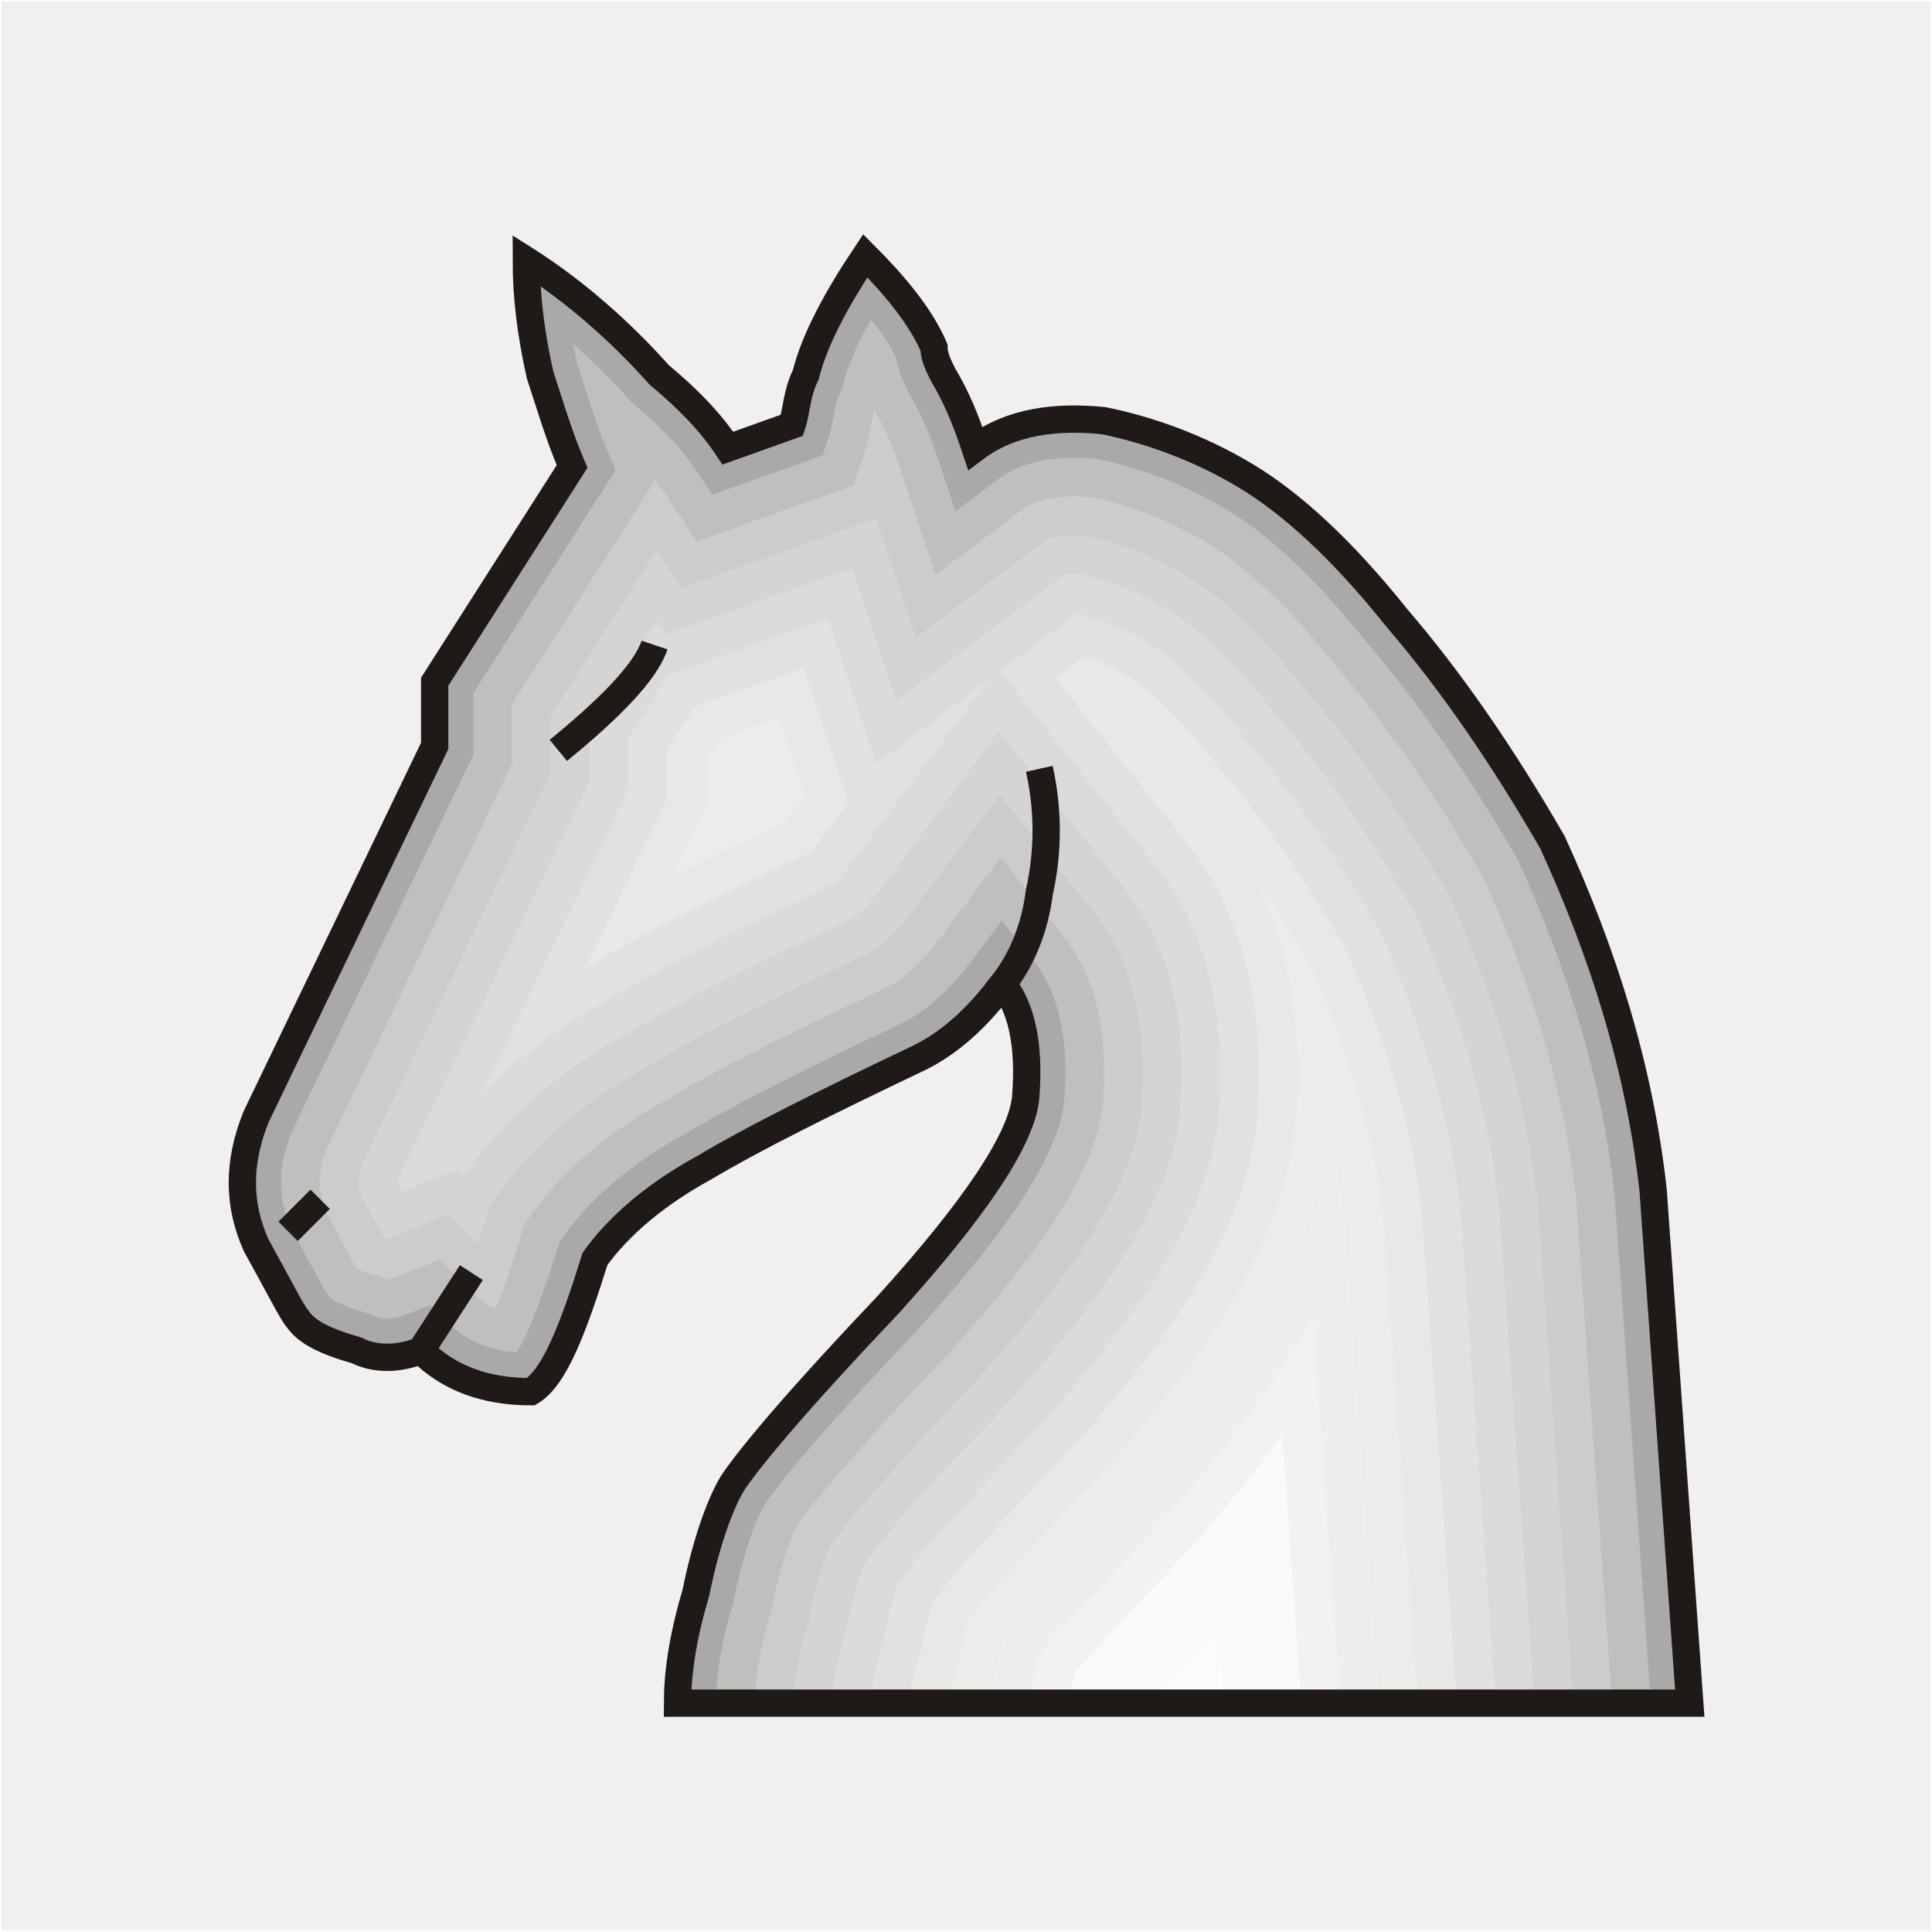
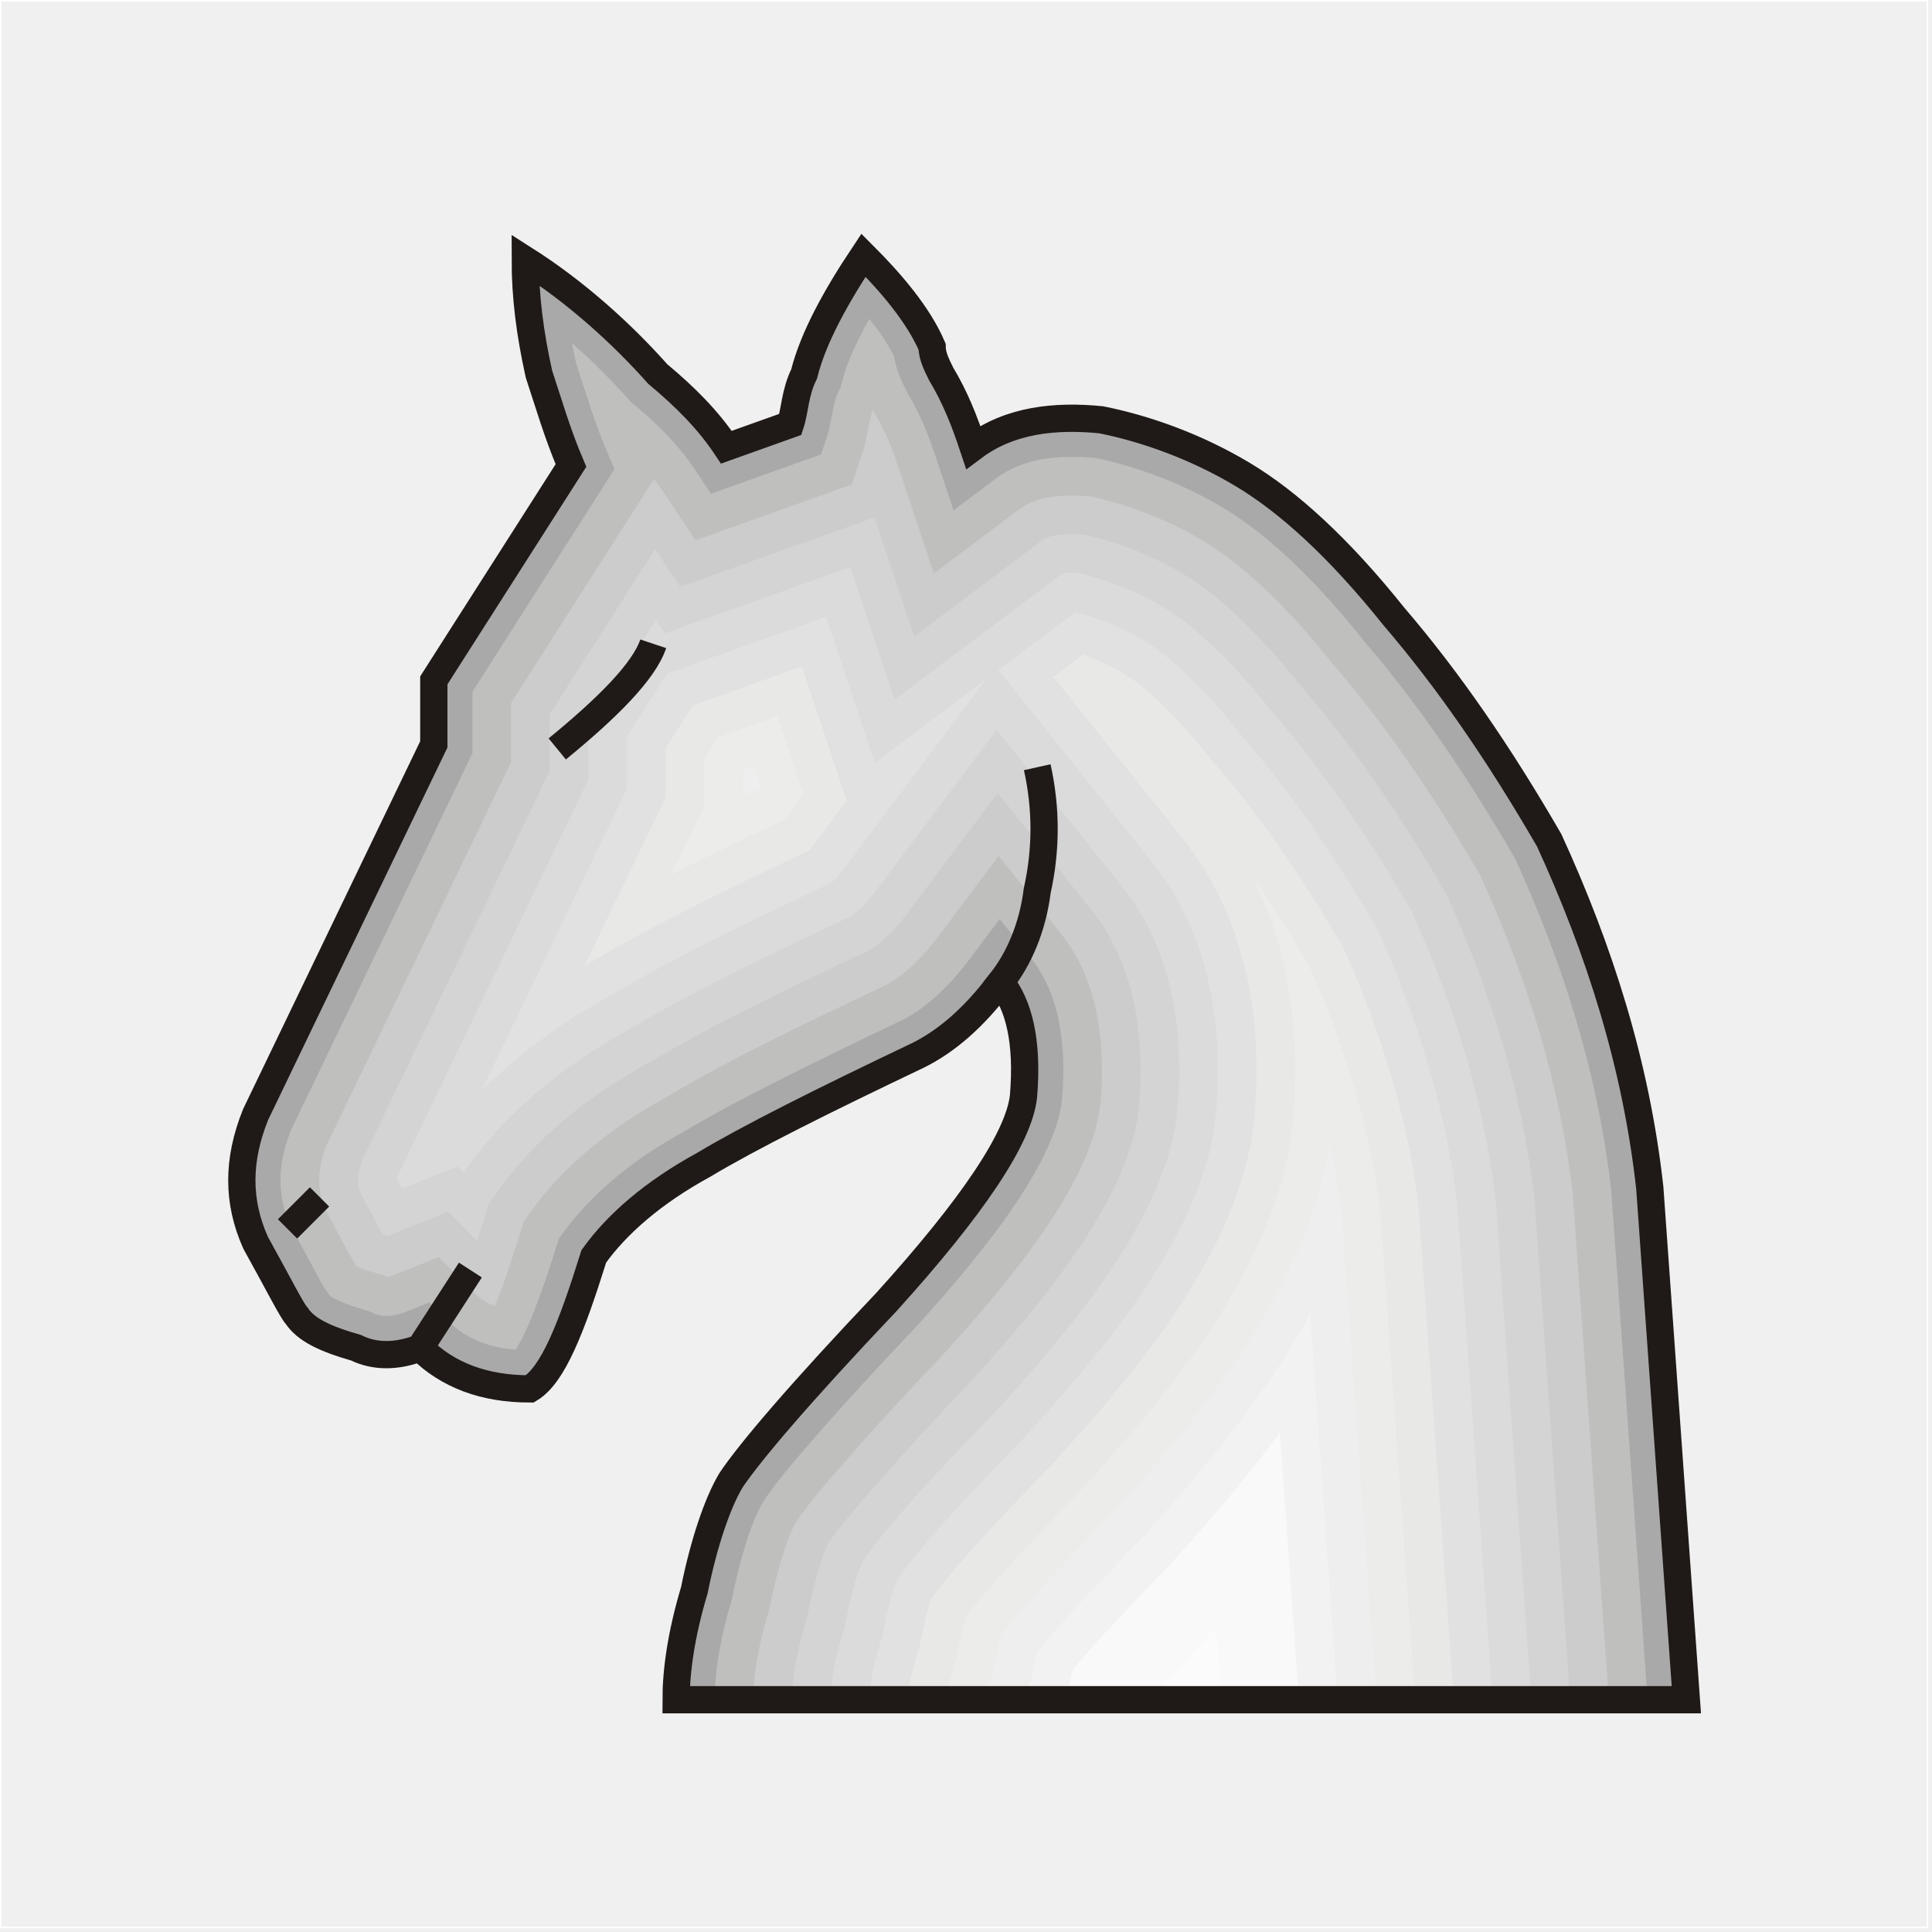
- <svg xmlns="http://www.w3.org/2000/svg" xml:space="preserve" width="99.802mm" height="99.802mm" style="shape-rendering:geometricPrecision; text-rendering:geometricPrecision; image-rendering:optimizeQuality; fill-rule:evenodd; clip-rule:evenodd" viewBox="0 0 99.802 99.802">
-   <defs>
-     <style type="text/css">
-    
-     .str1 {stroke:white;stroke-width:0.076}
-     .str0 {stroke:#1F1A17;stroke-width:1.411}
-     .fil12 {fill:none}
-     .fil0 {fill:#AAA9A9}
-     .fil1 {fill:#BFBFBE}
-     .fil2 {fill:#CDCCCC}
-     .fil3 {fill:#D5D4D4}
-     .fil4 {fill:#DBDBDB}
-     .fil5 {fill:#E2E1E1}
-     .fil6 {fill:#E8E8E7}
-     .fil7 {fill:#ECECEB}
-     .fil9 {fill:#F2F2F2}
-     .fil10 {fill:#F9F9F9}
-     .fil11 {fill:#FBFBFB}
-     .fil8 {fill:#EFEEEE}
-    
-   </style>
-   </defs>
-   <g id="Layer_x0020_1">
-     <g id="_57715808">
-       <path id="_57149544" class="fil0" d="M34.995 87.979c0,-1.42 0.237,-3.313 0.946,-5.679 0.473,-2.366 1.183,-4.495 1.893,-5.678 0.946,-1.42 3.549,-4.496 8.044,-9.228 4.496,-4.969 6.862,-8.518 7.098,-10.647 0.237,-2.839 -0.236,-4.732 -1.183,-5.915l0 0c-1.419,1.893 -2.839,3.076 -4.259,3.785 -4.969,2.366 -8.754,4.259 -11.12,5.679 -2.603,1.42 -4.496,3.076 -5.679,4.732 -1.183,3.785 -2.13,6.152 -3.313,6.861 -2.365,0 -4.259,-0.71 -5.678,-2.13l0 0c-1.183,0.473 -2.366,0.473 -3.313,0 -1.657,-0.473 -2.603,-0.946 -3.076,-1.656 -0.237,-0.237 -0.946,-1.657 -2.129,-3.786 -0.946,-2.13 -0.946,-4.259 0,-6.625l9.227 -19.165 0 -3.313 7.098 -11.121c-0.71,-1.656 -1.183,-3.313 -1.656,-4.732 -0.473,-2.13 -0.71,-4.023 -0.71,-5.916 2.602,1.657 4.969,3.786 6.861,5.916 1.42,1.183 2.603,2.365 3.549,3.785l3.312 -1.183c0.236,-0.71 0.236,-1.656 0.71,-2.602 0.474,-1.893 1.656,-4.023 3.076,-6.152 1.42,1.42 2.839,3.076 3.549,4.732 0,0.473 0.237,0.946 0.473,1.42 0.71,1.183 1.183,2.365 1.657,3.785 1.893,-1.42 4.259,-1.656 6.625,-1.42 2.365,0.474 4.968,1.42 7.335,2.84 2.365,1.419 4.968,3.785 7.808,7.335 2.84,3.313 5.442,7.098 8.045,11.594 2.602,5.679 4.496,11.594 5.205,17.982l1.893 26.5 -52.291 0z" />
-       <g>
-         <path id="_41546688" class="fil1" d="M85.28 87.979l-1.88 -26.318c-0.675,-6.034 -2.477,-11.737 -4.992,-17.245 -2.286,-3.94 -4.816,-7.749 -7.785,-11.212l-0.022 -0.026 -0.021 -0.026c-1.999,-2.499 -4.507,-5.209 -7.275,-6.869 -2.004,-1.202 -4.309,-2.103 -6.602,-2.574 -1.752,-0.164 -3.672,-0.054 -5.129,1.039l-2.22 1.665 -0.878 -2.632c-0.395,-1.184 -0.83,-2.316 -1.474,-3.389l-0.04 -0.067 -0.035 -0.07c-0.297,-0.596 -0.553,-1.158 -0.646,-1.796 -0.322,-0.661 -0.779,-1.324 -1.284,-1.952 -0.619,1.092 -1.165,2.251 -1.438,3.34l-0.053 0.213 -0.098 0.197c-0.324,0.648 -0.359,1.613 -0.601,2.339l-0.307 0.924 -5.701 2.036 -0.866 -1.3c-0.863,-1.295 -1.975,-2.366 -3.166,-3.358l-0.115 -0.096 -0.1 -0.112c-0.908,-1.022 -1.895,-2.006 -2.942,-2.922 0.066,0.354 0.138,0.708 0.215,1.061 0.498,1.504 0.938,3.015 1.564,4.476l0.417 0.972 -7.353 11.52 0 3.185 -9.395 19.512c-0.665,1.693 -0.765,3.247 -0.039,4.933 0.427,0.771 0.845,1.547 1.266,2.322 0.171,0.315 0.372,0.724 0.575,1.03l0.049 0.049 0.11 0.165c0.213,0.32 1.616,0.744 1.96,0.842l0.179 0.051 0.167 0.083c0.509,0.255 1.171,0.133 1.675,-0.068l1.225 -0.49 0.933 0.933c0.978,0.979 2.199,1.405 3.523,1.514 0.805,-1.147 1.884,-4.596 2.144,-5.429l0.095 -0.305 0.186 -0.26c1.594,-2.232 3.924,-3.998 6.312,-5.306 1.515,-0.907 3.099,-1.733 4.673,-2.532 2.171,-1.103 4.366,-2.161 6.564,-3.208 1.426,-0.717 2.59,-1.926 3.537,-3.188l1.548 -2.065 1.613 2.015c1.621,2.026 1.822,4.845 1.615,7.331l-0.002 0.027 -0.003 0.027c-0.411,3.705 -5.193,9.106 -7.603,11.769l-0.016 0.018 -0.017 0.018c-1.798,1.893 -3.583,3.813 -5.291,5.787 -0.841,0.972 -1.792,2.061 -2.512,3.131 -0.775,1.317 -1.328,3.525 -1.624,5.002l-0.018 0.092 -0.027 0.09c-0.485,1.618 -0.862,3.407 -0.862,5.104l48.285 0z" />
-         <path id="_56987992" class="fil2" d="M83.275 87.979l-1.867 -26.135c-0.651,-5.775 -2.379,-11.235 -4.779,-16.509 -2.211,-3.804 -4.657,-7.485 -7.524,-10.829l-0.044 -0.052 -0.043 -0.053c-1.837,-2.297 -4.196,-4.876 -6.742,-6.404 -1.779,-1.068 -3.831,-1.876 -5.868,-2.308 -1.184,-0.102 -2.656,-0.076 -3.634,0.657l-4.439 3.33 -1.756 -5.265c-0.347,-1.04 -0.726,-2.05 -1.292,-2.992l-0.081 -0.134 -0.037 -0.074c-0.16,0.414 -0.304,1.531 -0.465,2.015l-0.615 1.849 -8.089 2.889 -1.732 -2.599c-0.132,-0.198 -0.271,-0.389 -0.416,-0.576l-7.399 11.592 0 3.058 -9.559 19.854c-0.438,1.141 -0.537,2.127 -0.07,3.266 0.521,0.955 1.055,2.058 1.617,2.974l0.023 0.022 0.003 0.004c0.318,0.143 0.798,0.278 1.062,0.353l0.359 0.102 0.181 0.09c0.066,-0.014 0.143,-0.042 0.189,-0.06l2.45 -0.981 1.865 1.866c0.308,0.308 0.659,0.523 1.037,0.67 0.532,-1.255 1.084,-3.056 1.307,-3.768l0.191 -0.611 0.372 -0.521c1.766,-2.472 4.298,-4.425 6.945,-5.879 3.576,-2.139 7.587,-4.008 11.35,-5.8 1.125,-0.571 2.073,-1.599 2.818,-2.592l3.097 -4.13 3.226 4.03c1.967,2.457 2.299,5.715 2.046,8.747l-0.005 0.054 -0.006 0.054c-0.477,4.307 -5.303,9.791 -8.107,12.89l-0.033 0.036 -0.034 0.035c-1.776,1.87 -3.54,3.768 -5.228,5.719 -0.771,0.891 -1.662,1.903 -2.329,2.886 -0.627,1.098 -1.117,3.129 -1.358,4.332l-0.037 0.184 -0.054 0.18c-0.427,1.425 -0.778,3.034 -0.778,4.53l44.28 0z" />
-         <path id="_42679336" class="fil3" d="M81.27 87.979l-1.853 -25.951c-0.627,-5.516 -2.281,-10.733 -4.566,-15.773 -2.136,-3.667 -4.498,-7.221 -7.263,-10.446l-0.066 -0.077 -0.064 -0.08c-1.674,-2.092 -3.887,-4.544 -6.209,-5.938 -1.552,-0.931 -3.348,-1.646 -5.126,-2.038 -0.652,-0.047 -1.703,-0.059 -2.146,0.273l-6.659 4.996 -2.055 -6.161 -10.058 3.592 -1.298 -1.948 -5.451 8.54 0 2.93 -9.722 20.191c-0.219,0.583 -0.302,1.046 -0.09,1.626 0.39,0.719 0.776,1.481 1.179,2.202 0.076,0.022 0.15,0.043 0.218,0.063l3.15 -1.261 1.511 1.511c0.121,-0.386 0.227,-0.732 0.308,-0.992l0.286 -0.916 0.558 -0.781c1.937,-2.712 4.675,-4.852 7.577,-6.452 3.616,-2.16 7.656,-4.047 11.46,-5.858 0.817,-0.422 1.567,-1.283 2.104,-1.999l4.646 -6.195 4.839 6.045c2.308,2.883 2.776,6.591 2.478,10.163l-0.007 0.081 -0.009 0.081c-0.542,4.885 -5.428,10.492 -8.612,14.012l-0.049 0.054 -0.05 0.053c-1.755,1.847 -3.498,3.723 -5.166,5.65 -0.698,0.807 -1.524,1.738 -2.139,2.631 -0.482,0.891 -0.913,2.737 -1.1,3.671l-0.055 0.276 -0.081 0.27c-0.369,1.23 -0.693,2.663 -0.693,3.955l40.275 0z" />
-         <path id="_55533456" class="fil4" d="M79.265 87.979l-1.84 -25.766c-0.603,-5.258 -2.183,-10.232 -4.354,-15.04 -2.061,-3.53 -4.339,-6.956 -7.002,-10.063l-0.088 -0.103 -0.085 -0.106c-1.507,-1.884 -3.582,-4.215 -5.676,-5.472 -1.327,-0.796 -2.866,-1.417 -4.389,-1.769 -0.277,-0.016 -0.603,-0.022 -0.823,0.015l-8.71 6.535 -2.286 -6.856 -9.605 3.43 -0.464 -0.696 -3.487 5.464 0 2.803 -9.873 20.505c-0.018,0.051 -0.034,0.104 -0.046,0.153 0.09,0.168 0.18,0.338 0.271,0.507l2.866 -1.147 0.326 0.326 0.228 -0.319c2.107,-2.95 5.051,-5.28 8.209,-7.024 3.654,-2.179 7.719,-4.084 11.56,-5.913 0.493,-0.267 1.086,-0.992 1.399,-1.41l6.194 -8.261 6.452 8.061c2.643,3.301 3.252,7.477 2.91,11.579l-0.009 0.108 -0.012 0.108c-0.604,5.443 -5.566,11.209 -9.117,15.133l-0.065 0.072 -0.067 0.07c-2.061,2.169 -5.262,5.376 -7.013,7.899 -0.39,0.814 -0.714,2.236 -0.88,3.067l-0.074 0.368 -0.108 0.36c-0.309,1.032 -0.609,2.294 -0.609,3.381l36.27 0z" />
-         <path id="_56601232" class="fil5" d="M77.26 87.979l-1.827 -25.581c-0.579,-4.999 -2.084,-9.733 -4.142,-14.307 -1.986,-3.394 -4.179,-6.691 -6.741,-9.68l-0.111 -0.129 -0.106 -0.133c-1.338,-1.672 -3.281,-3.889 -5.144,-5.006 -1.064,-0.638 -2.296,-1.151 -3.521,-1.465l-3.997 2.998 7.929 9.906c2.975,3.716 3.728,8.367 3.341,12.995l-0.011 0.136 -0.015 0.135c-0.664,5.986 -5.715,11.937 -9.622,16.255l-0.081 0.09 -0.084 0.088c-1.953,2.056 -4.987,5.092 -6.707,7.502 -0.299,0.718 -0.535,1.778 -0.676,2.479l-0.092 0.46 -0.135 0.45c-0.249,0.829 -0.525,1.93 -0.525,2.806l32.265 0zm-26.19 -52.851l-5.793 4.346 -2.518 -7.55 -8.212 2.933 -2.092 3.278 0 2.675 -7.547 15.675c1.914,-1.935 4.16,-3.553 6.531,-4.866 3.668,-2.185 7.731,-4.096 11.589,-5.933 0.251,-0.188 0.595,-0.628 0.766,-0.855l7.277 -9.704z" />
-         <path id="_56990032" class="fil6" d="M75.254 87.979l-1.814 -25.394c-0.555,-4.742 -1.986,-9.235 -3.931,-13.577 -1.911,-3.257 -4.019,-6.427 -6.479,-9.296l-0.133 -0.155 -0.128 -0.159c-1.163,-1.455 -2.986,-3.566 -4.611,-4.541 -0.641,-0.385 -1.362,-0.718 -2.1,-0.974l-1.538 1.154 6.639 8.295c3.304,4.128 4.203,9.261 3.773,14.411l-0.014 0.163 -0.018 0.162c-0.722,6.515 -5.873,12.675 -10.127,17.376l-0.098 0.108 -0.1 0.106c-1.9,2 -4.654,4.762 -6.384,7.095 -0.212,0.594 -0.377,1.347 -0.488,1.901l-0.111 0.552 -0.162 0.539c-0.186,0.619 -0.441,1.575 -0.441,2.232l28.26 0zm-31.426 -46.528l-2.32 -6.957 -5.644 2.016 -1.41 2.209 0 2.548 -4.2 8.724c0.062,-0.035 0.125,-0.07 0.187,-0.105 3.626,-2.158 7.621,-4.051 11.442,-5.869 0.112,-0.122 0.225,-0.271 0.309,-0.384l1.635 -2.181z" />
-         <path id="_41732600" class="fil7" d="M73.249 87.979l-1.8 -25.206c-0.53,-4.484 -1.888,-8.738 -3.72,-12.848 -0.924,-1.571 -1.896,-3.123 -2.935,-4.627 1.954,3.853 2.5,8.217 2.134,12.611l-0.016 0.19 -0.021 0.189c-0.78,7.034 -6.039,13.422 -10.632,18.498l-0.114 0.126 -0.117 0.123c-1.823,1.919 -4.324,4.436 -6.037,6.666 -0.135,0.445 -0.242,0.944 -0.323,1.345l-0.129 0.644 -0.189 0.629c-0.136,0.453 -0.336,1.171 -0.356,1.657l24.254 0zm-31.65 -46.889l-1.342 -4.025 -3.075 1.098 -0.727 1.14 0 2.42 -1.703 3.537c1.947,-0.987 3.922,-1.93 5.86,-2.853l0.988 -1.317z" />
-         <path id="_57429800" class="fil8" d="M71.244 87.979l-1.787 -25.016c-0.153,-1.281 -0.378,-2.542 -0.664,-3.786 -1.068,7.268 -6.271,13.67 -11.05,18.952l-0.13 0.144 -0.134 0.141c-1.73,1.821 -3.997,4.11 -5.668,6.217 -0.071,0.277 -0.131,0.561 -0.181,0.81l-0.147 0.736 -0.216 0.719c-0.093,0.309 -0.216,0.735 -0.262,1.083l20.24 0zm-31.873 -47.25l-0.365 -1.093 -0.507 0.181 -0.045 0.07 0 1.334c0.285,-0.136 0.569,-0.272 0.853,-0.407l0.064 -0.085z" />
-         <path id="_56989456" class="fil9" d="M69.239 87.979l-1.427 -19.986c-2.275,4.217 -5.474,8.038 -8.586,11.478l-0.147 0.162 -0.15 0.159c-1.623,1.709 -3.67,3.783 -5.278,5.75 -0.022,0.1 -0.042,0.198 -0.06,0.292l-0.166 0.829 -0.243 0.809c-0.046,0.153 -0.099,0.332 -0.141,0.508l16.197 0z" />
-         <path id="_40867696" class="fil10" d="M67.234 87.979l-0.988 -13.839c-1.726,2.351 -3.635,4.57 -5.537,6.672l-0.163 0.18 -0.167 0.176c-1.507,1.587 -3.346,3.457 -4.87,5.272l-0.141 0.705 -0.25 0.833 12.116 0z" />
-         <path id="_57488720" class="fil10" d="M65.229 87.979l-0.613 -8.581c-0.797,0.938 -1.61,1.856 -2.424,2.756l-0.179 0.198 -0.184 0.194c-1.389,1.462 -3.035,3.143 -4.462,4.803l-0.056 0.281 -0.104 0.348 8.023 0z" />
-         <path id="_56348504" class="fil11" d="M63.224 87.979l-0.266 -3.719c-1.109,1.162 -2.341,2.436 -3.481,3.719l3.747 0z" />
+ <svg xmlns="http://www.w3.org/2000/svg" width="100px" height="100px" viewBox="0 0 100 100" version="1.1">
+   <g id="页面-1" stroke="none" stroke-width="1" fill="none" fill-rule="evenodd">
+     <g id="wn" transform="translate(0.0381, 0.0381)">
+       <g id="_57715808" transform="translate(12.4791, 13.1723)">
+         <path d="M22.477,74.768 C22.477,73.349 22.714,71.456 23.424,69.09 C23.897,66.724 24.607,64.595 25.317,63.411 C26.264,61.992 28.866,58.916 33.361,54.183 C37.857,49.215 40.223,45.665 40.459,43.536 C40.696,40.697 40.223,38.804 39.276,37.621 L39.276,37.621 C37.857,39.514 36.437,40.697 35.017,41.406 C30.049,43.773 26.264,45.665 23.897,47.085 C21.294,48.505 19.401,50.161 18.218,51.818 C17.035,55.603 16.089,57.969 14.906,58.679 C12.54,58.679 10.647,57.969 9.228,56.55 L9.228,56.55 C8.045,57.023 6.861,57.023 5.915,56.55 C4.258,56.077 3.312,55.603 2.839,54.894 C2.603,54.657 1.893,53.237 0.71,51.108 C-0.237,48.978 -0.237,46.849 0.71,44.483 L9.937,25.318 L9.937,22.005 L17.035,10.884 C16.326,9.228 15.852,7.572 15.379,6.152 C14.906,4.023 14.67,2.13 14.67,0.237 C17.272,1.893 19.638,4.023 21.531,6.152 C22.951,7.335 24.134,8.518 25.08,9.938 L28.393,8.755 C28.629,8.045 28.629,7.099 29.102,6.152 C29.576,4.259 30.759,2.13 32.178,1.42108547e-14 C33.598,1.42 35.017,3.076 35.728,4.732 C35.728,5.205 35.965,5.679 36.201,6.152 C36.911,7.335 37.384,8.518 37.857,9.938 C39.75,8.518 42.116,8.282 44.482,8.518 C46.848,8.992 49.451,9.938 51.817,11.358 C54.183,12.777 56.786,15.143 59.625,18.692 C62.465,22.005 65.067,25.791 67.67,30.286 C70.272,35.965 72.166,41.88 72.875,48.268 L74.768,74.768 L22.477,74.768 L22.477,74.768 Z" id="_57149544" fill="#AAA9A9" />
+         <g id="编组" transform="translate(2.0003, 3.2973)">
+           <path d="M70.762,71.471 L68.883,45.153 C68.208,39.119 66.406,33.416 63.891,27.909 C61.605,23.968 59.074,20.16 56.106,16.697 L56.084,16.671 L56.063,16.645 C54.064,14.146 51.555,11.436 48.788,9.775 C46.784,8.573 44.479,7.672 42.186,7.201 C40.434,7.037 38.515,7.147 37.057,8.24 L34.837,9.905 L33.96,7.273 C33.565,6.089 33.13,4.957 32.485,3.885 L32.445,3.817 L32.41,3.748 C32.113,3.151 31.858,2.59 31.765,1.952 C31.443,1.29 30.986,0.628 30.48,0 C29.861,1.092 29.315,2.251 29.042,3.34 L28.989,3.554 L28.891,3.75 C28.567,4.398 28.532,5.363 28.29,6.089 L27.983,7.013 L22.282,9.049 L21.416,7.75 C20.553,6.455 19.441,5.384 18.25,4.392 L18.135,4.296 L18.036,4.184 C17.128,3.162 16.141,2.177 15.094,1.261 C15.16,1.615 15.232,1.969 15.31,2.323 C15.808,3.827 16.247,5.338 16.873,6.799 L17.29,7.771 L9.937,19.292 L9.937,22.477 L0.542,41.989 C-0.123,43.682 -0.222,45.236 0.504,46.922 C0.931,47.693 1.349,48.468 1.77,49.243 C1.94,49.558 2.142,49.968 2.345,50.274 L2.393,50.322 L2.503,50.487 C2.716,50.807 4.12,51.231 4.464,51.329 L4.643,51.38 L4.81,51.464 C5.318,51.718 5.98,51.597 6.484,51.395 L7.709,50.905 L8.642,51.838 C9.62,52.817 10.841,53.244 12.165,53.352 C12.97,52.205 14.049,48.757 14.309,47.924 L14.405,47.618 L14.59,47.358 C16.184,45.126 18.514,43.36 20.903,42.052 C22.417,41.145 24.002,40.319 25.575,39.52 C27.746,38.418 29.941,37.359 32.139,36.312 C33.565,35.595 34.729,34.386 35.676,33.124 L37.224,31.059 L38.837,33.074 C40.459,35.1 40.66,37.919 40.452,40.405 L40.45,40.432 L40.447,40.459 C40.036,44.164 35.254,49.565 32.844,52.228 L32.828,52.246 L32.811,52.264 C31.013,54.156 29.229,56.077 27.52,58.051 C26.679,59.023 25.728,60.112 25.008,61.182 C24.233,62.499 23.68,64.707 23.384,66.185 L23.366,66.277 L23.339,66.367 C22.854,67.985 22.477,69.774 22.477,71.471 L70.762,71.471 L70.762,71.471 Z" id="_41546688" fill="#BFBFBE" />
+           <path d="M68.757,71.471 L66.891,45.336 C66.239,39.561 64.512,34.101 62.112,28.828 C59.901,25.024 57.454,21.343 54.588,17.998 L54.543,17.947 L54.501,17.894 C52.664,15.597 50.305,13.018 47.759,11.49 C45.98,10.423 43.928,9.614 41.891,9.183 C40.707,9.081 39.234,9.107 38.257,9.84 L33.818,13.171 L32.062,7.906 C31.716,6.866 31.336,5.856 30.771,4.914 L30.69,4.78 L30.653,4.706 C30.493,5.119 30.349,6.236 30.188,6.72 L29.573,8.569 L21.484,11.458 L19.752,8.859 C19.62,8.662 19.481,8.47 19.336,8.283 L11.937,19.875 L11.937,22.933 L2.378,42.787 C1.94,43.928 1.841,44.914 2.308,46.052 C2.829,47.008 3.362,48.11 3.925,49.026 L3.948,49.048 L3.95,49.052 C4.269,49.196 4.748,49.33 5.012,49.406 L5.371,49.508 L5.552,49.599 C5.618,49.584 5.695,49.557 5.741,49.539 L8.191,48.558 L10.056,50.425 C10.365,50.733 10.716,50.948 11.093,51.095 C11.625,49.84 12.178,48.039 12.4,47.327 L12.591,46.716 L12.963,46.196 C14.729,43.723 17.261,41.771 19.908,40.317 C23.484,38.178 27.495,36.308 31.258,34.517 C32.382,33.945 33.331,32.918 34.076,31.924 L37.173,27.794 L40.399,31.824 C42.365,34.281 42.698,37.539 42.445,40.571 L42.441,40.625 L42.435,40.679 C41.957,44.987 37.132,50.47 34.327,53.57 L34.295,53.606 L34.261,53.641 C32.485,55.511 30.721,57.409 29.033,59.36 C28.262,60.251 27.371,61.263 26.704,62.246 C26.076,63.344 25.586,65.375 25.346,66.577 L25.309,66.761 L25.255,66.941 C24.828,68.366 24.477,69.975 24.477,71.471 L68.757,71.471 L68.757,71.471 Z" id="_56987992" fill="#CDCCCC" />
+           <path d="M66.752,71.471 L64.899,45.52 C64.272,40.004 62.618,34.787 60.333,29.747 C58.196,26.079 55.834,22.526 53.069,19.3 L53.003,19.223 L52.939,19.143 C51.265,17.051 49.052,14.599 46.73,13.205 C45.177,12.274 43.382,11.559 41.603,11.167 C40.951,11.12 39.9,11.108 39.457,11.44 L32.798,16.436 L30.744,10.274 L20.686,13.867 L19.388,11.919 L13.937,20.459 L13.937,23.39 L4.215,43.581 C3.997,44.163 3.913,44.627 4.125,45.207 C4.515,45.926 4.901,46.688 5.304,47.409 C5.381,47.431 5.455,47.452 5.523,47.472 L8.673,46.211 L10.183,47.722 C10.305,47.336 10.41,46.99 10.491,46.731 L10.778,45.814 L11.335,45.033 C13.272,42.322 16.01,40.181 18.912,38.582 C22.529,36.422 26.568,34.534 30.372,32.723 C31.188,32.301 31.939,31.44 32.476,30.724 L37.121,24.529 L41.96,30.574 C44.268,33.457 44.736,37.166 44.438,40.737 L44.432,40.819 L44.423,40.9 C43.881,45.785 38.995,51.392 35.81,54.912 L35.761,54.966 L35.711,55.019 C33.956,56.866 32.213,58.741 30.545,60.668 C29.847,61.475 29.022,62.407 28.406,63.299 C27.924,64.191 27.494,66.036 27.307,66.97 L27.251,67.246 L27.17,67.516 C26.802,68.745 26.477,70.178 26.477,71.471 L66.752,71.471 L66.752,71.471 Z" id="_42679336" fill="#D5D4D4" />
+           <path d="M64.747,71.471 L62.907,45.705 C62.304,40.447 60.724,35.472 58.553,30.665 C56.492,27.135 54.214,23.709 51.551,20.602 L51.462,20.499 L51.377,20.392 C49.87,18.508 47.795,16.177 45.701,14.92 C44.374,14.124 42.835,13.503 41.312,13.151 C41.035,13.135 40.709,13.129 40.489,13.166 L31.779,19.701 L29.493,12.845 L19.888,16.276 L19.424,15.58 L15.937,21.043 L15.937,23.846 L6.064,44.351 C6.047,44.402 6.03,44.455 6.018,44.504 C6.109,44.672 6.199,44.841 6.289,45.011 L9.155,43.864 L9.48,44.19 L9.708,43.871 C11.815,40.921 14.759,38.591 17.917,36.847 C21.57,34.668 25.635,32.763 29.477,30.934 C29.969,30.668 30.562,29.942 30.876,29.524 L37.07,21.264 L43.522,29.325 C46.164,32.626 46.774,36.802 46.431,40.904 L46.422,41.012 L46.41,41.12 C45.807,46.563 40.844,52.329 37.293,56.254 L37.228,56.325 L37.161,56.396 C35.1,58.565 31.899,61.772 30.148,64.295 C29.758,65.109 29.434,66.531 29.268,67.362 L29.194,67.731 L29.086,68.09 C28.777,69.122 28.477,70.384 28.477,71.471 L64.747,71.471 L64.747,71.471 Z" id="_55533456" fill="#DBDBDB" />
+           <path d="M62.742,71.471 L60.915,45.891 C60.336,40.891 58.831,36.157 56.773,31.583 C54.787,28.189 52.594,24.892 50.032,21.904 L49.922,21.774 L49.815,21.642 C48.478,19.969 46.534,17.753 44.672,16.635 C43.608,15.997 42.375,15.485 41.151,15.17 L37.154,18.169 L45.083,28.075 C48.058,31.791 48.811,36.442 48.425,41.07 L48.413,41.205 L48.398,41.341 C47.735,47.326 42.683,53.277 38.776,57.595 L38.695,57.685 L38.611,57.773 C36.658,59.83 33.624,62.865 31.904,65.276 C31.606,65.994 31.369,67.054 31.229,67.755 L31.137,68.215 L31.002,68.665 C30.753,69.494 30.477,70.595 30.477,71.471 L62.742,71.471 L62.742,71.471 Z M36.552,18.62 L30.76,22.966 L28.242,15.416 L20.029,18.349 L17.937,21.627 L17.937,24.302 L10.39,39.978 C12.304,38.043 14.55,36.425 16.92,35.112 C20.588,32.927 24.652,31.016 28.51,29.18 C28.76,28.992 29.105,28.552 29.275,28.325 L36.552,18.62 L36.552,18.62 Z" id="_56601232" fill="#E2E1E1" />
+           <path d="M60.737,71.471 L58.923,46.078 C58.369,41.336 56.937,36.843 54.993,32.501 C53.082,29.244 50.973,26.074 48.514,23.205 L48.381,23.05 L48.253,22.891 C47.09,21.436 45.267,19.325 43.643,18.35 C43.001,17.965 42.281,17.632 41.543,17.376 L40.005,18.53 L46.644,26.825 C49.949,30.953 50.847,36.086 50.418,41.236 L50.404,41.399 L50.386,41.561 C49.664,48.076 44.513,54.236 40.259,58.937 L40.162,59.045 L40.061,59.151 C38.162,61.151 35.408,63.913 33.678,66.246 C33.466,66.84 33.301,67.594 33.19,68.147 L33.079,68.7 L32.918,69.239 C32.732,69.858 32.477,70.814 32.477,71.471 L60.737,71.471 L60.737,71.471 Z M29.311,24.944 L26.991,17.986 L21.347,20.002 L19.937,22.211 L19.937,24.759 L15.737,33.483 C15.799,33.447 15.861,33.413 15.924,33.378 C19.55,31.221 23.545,29.327 27.366,27.509 C27.478,27.387 27.59,27.238 27.675,27.125 L29.311,24.944 L29.311,24.944 Z" id="_56990032" fill="#E8E8E7" />
+           <path d="M58.732,71.471 L56.932,46.266 C56.402,41.781 55.044,37.528 53.212,33.418 C52.288,31.846 51.316,30.295 50.277,28.791 C52.232,32.645 52.777,37.008 52.411,41.402 L52.395,41.592 L52.374,41.781 C51.594,48.815 46.335,55.203 41.742,60.279 L41.628,60.405 L41.511,60.528 C39.688,62.447 37.187,64.964 35.474,67.195 C35.339,67.639 35.232,68.138 35.151,68.54 L35.022,69.184 L34.833,69.814 C34.697,70.267 34.497,70.985 34.478,71.471 L58.732,71.471 L58.732,71.471 Z M27.082,24.582 L25.74,20.557 L22.664,21.655 L21.937,22.795 L21.937,25.215 L20.234,28.752 C22.181,27.765 24.156,26.822 26.094,25.899 L27.082,24.582 L27.082,24.582 Z" id="_41732600" fill="#ECECEB" />
+           <path d="M56.727,71.471 L54.94,46.455 C54.787,45.174 54.562,43.913 54.276,42.669 C53.208,49.936 48.005,56.339 43.225,61.621 L43.095,61.765 L42.961,61.906 C41.231,63.727 38.964,66.016 37.293,68.123 C37.222,68.4 37.162,68.684 37.112,68.933 L36.965,69.669 L36.749,70.388 C36.656,70.697 36.533,71.123 36.487,71.471 L56.727,71.471 L56.727,71.471 Z M24.853,24.221 L24.489,23.127 L23.982,23.308 L23.937,23.379 L23.937,24.712 C24.222,24.576 24.506,24.441 24.79,24.305 L24.853,24.221 L24.853,24.221 Z" id="_57429800" fill="#EFEEEE" />
+           <path d="M54.722,71.471 L53.294,51.485 C51.019,55.702 47.821,59.523 44.708,62.963 L44.562,63.125 L44.411,63.283 C42.788,64.992 40.741,67.066 39.134,69.033 C39.112,69.134 39.092,69.232 39.073,69.325 L38.907,70.154 L38.665,70.963 C38.619,71.116 38.566,71.295 38.524,71.471 L54.722,71.471 L54.722,71.471 Z" id="_56989456" fill="#F2F2F2" />
+           <path d="M52.717,71.471 L51.728,57.633 C50.002,59.983 48.094,62.202 46.191,64.305 L46.029,64.485 L45.861,64.661 C44.354,66.248 42.515,68.118 40.991,69.933 L40.85,70.638 L40.6,71.471 L52.717,71.471 Z" id="_40867696" fill="#F9F9F9" />
+           <path d="M50.712,71.471 L50.099,62.89 C49.301,63.828 48.489,64.746 47.674,65.647 L47.495,65.845 L47.311,66.038 C45.922,67.5 44.276,69.181 42.849,70.841 L42.793,71.123 L42.688,71.471 L50.712,71.471 L50.712,71.471 Z" id="_57488720" fill="#F9F9F9" />
+           <path d="M48.706,71.471 L48.441,67.752 C47.332,68.915 46.1,70.189 44.96,71.471 L48.706,71.471 Z" id="_56348504" fill="#FBFBFB" />
+         </g>
+         <path d="M14.67,0.237 C14.67,2.13 14.906,4.023 15.379,6.152 C15.852,7.572 16.326,9.228 17.035,10.884 L9.937,22.005 L9.937,25.318 L0.71,44.483 C-0.237,46.849 -0.237,48.978 0.71,51.108 C1.893,53.237 2.603,54.657 2.839,54.894 C3.312,55.603 4.258,56.077 5.915,56.55 C6.861,57.023 8.045,57.023 9.228,56.55 L11.83,52.527 L9.228,56.55 C10.647,57.969 12.54,58.679 14.906,58.679 C16.089,57.969 17.035,55.603 18.218,51.818 C19.401,50.161 21.294,48.505 23.897,47.085 C26.264,45.665 30.049,43.773 35.017,41.406 C36.437,40.697 37.857,39.514 39.276,37.621 C40.223,36.438 40.933,34.782 41.17,32.889 C41.643,30.759 41.643,28.63 41.17,26.5 C41.643,28.63 41.643,30.759 41.17,32.889 C40.933,34.782 40.223,36.438 39.276,37.621 C40.223,38.804 40.696,40.697 40.459,43.536 C40.223,45.665 37.857,49.215 33.361,54.183 C28.866,58.916 26.264,61.992 25.317,63.411 C24.607,64.595 23.897,66.724 23.424,69.09 C22.714,71.456 22.477,73.349 22.477,74.768 L74.768,74.768 L72.875,48.268 C72.166,41.88 70.272,35.965 67.67,30.286 C65.067,25.791 62.465,22.005 59.625,18.692 C56.786,15.143 54.183,12.777 51.817,11.358 C49.451,9.938 46.848,8.992 44.482,8.518 C42.116,8.282 39.75,8.518 37.857,9.938 C37.384,8.518 36.911,7.335 36.201,6.152 C35.965,5.679 35.728,5.205 35.728,4.732 C35.017,3.076 33.598,1.42 32.178,0 C30.759,2.13 29.576,4.259 29.102,6.152 C28.629,7.099 28.629,8.045 28.393,8.755 L25.08,9.938 C24.134,8.518 22.951,7.335 21.531,6.152 C19.638,4.023 17.272,1.893 14.67,0.237 L14.67,0.237 Z M16.326,25.554 C18.929,23.424 20.821,21.532 21.294,20.112 C20.821,21.532 18.929,23.424 16.326,25.554 Z M2.366,50.398 L4.022,48.742 L2.366,50.398 Z" id="_56980280" stroke="#1F1A17" stroke-width="1.411" />
      </g>
-       <path id="_56980280" class="fil12 str0" d="M27.187 13.447c0,1.893 0.236,3.786 0.71,5.916 0.473,1.419 0.946,3.076 1.656,4.732l-7.098 11.121 0 3.313 -9.227 19.165c-0.946,2.366 -0.946,4.495 0,6.625 1.183,2.129 1.893,3.549 2.129,3.786 0.473,0.71 1.419,1.183 3.076,1.656 0.946,0.473 2.13,0.473 3.313,0l2.602 -4.022 -2.602 4.022c1.419,1.42 3.313,2.13 5.678,2.13 1.183,-0.71 2.13,-3.076 3.313,-6.861 1.183,-1.657 3.076,-3.313 5.679,-4.732 2.366,-1.42 6.152,-3.313 11.12,-5.679 1.42,-0.71 2.84,-1.893 4.259,-3.785 0.947,-1.183 1.657,-2.839 1.893,-4.732 0.473,-2.129 0.473,-4.258 0,-6.388 0.473,2.13 0.473,4.259 0,6.388 -0.237,1.893 -0.946,3.549 -1.893,4.732 0.947,1.183 1.42,3.076 1.183,5.915 -0.236,2.13 -2.602,5.679 -7.098,10.647 -4.496,4.732 -7.098,7.808 -8.044,9.228 -0.71,1.183 -1.42,3.312 -1.893,5.678 -0.71,2.366 -0.946,4.259 -0.946,5.679l52.291 0 -1.893 -26.5c-0.71,-6.388 -2.603,-12.303 -5.205,-17.982 -2.603,-4.496 -5.205,-8.281 -8.045,-11.594 -2.839,-3.549 -5.442,-5.916 -7.808,-7.335 -2.366,-1.42 -4.969,-2.366 -7.335,-2.84 -2.366,-0.236 -4.732,0 -6.625,1.42 -0.473,-1.42 -0.946,-2.602 -1.657,-3.785 -0.236,-0.473 -0.473,-0.947 -0.473,-1.42 -0.71,-1.657 -2.129,-3.313 -3.549,-4.732 -1.42,2.13 -2.602,4.259 -3.076,6.152 -0.473,0.946 -0.473,1.893 -0.71,2.602l-3.312 1.183c-0.946,-1.42 -2.13,-2.602 -3.549,-3.785 -1.893,-2.13 -4.259,-4.259 -6.861,-5.916zm1.656 25.317c2.603,-2.13 4.496,-4.022 4.968,-5.442 -0.473,1.42 -2.365,3.313 -4.968,5.442zm-13.96 24.844l1.657 -1.656 -1.657 1.656z" />
+       <rect id="矩形" stroke="#FFFFFF" stroke-width="0.076" x="0" y="0" width="99.726" height="99.726" />
    </g>
-     <rect class="fil12 str1" x="0.038" y="0.038" width="99.726" height="99.726" />
  </g>
</svg>
